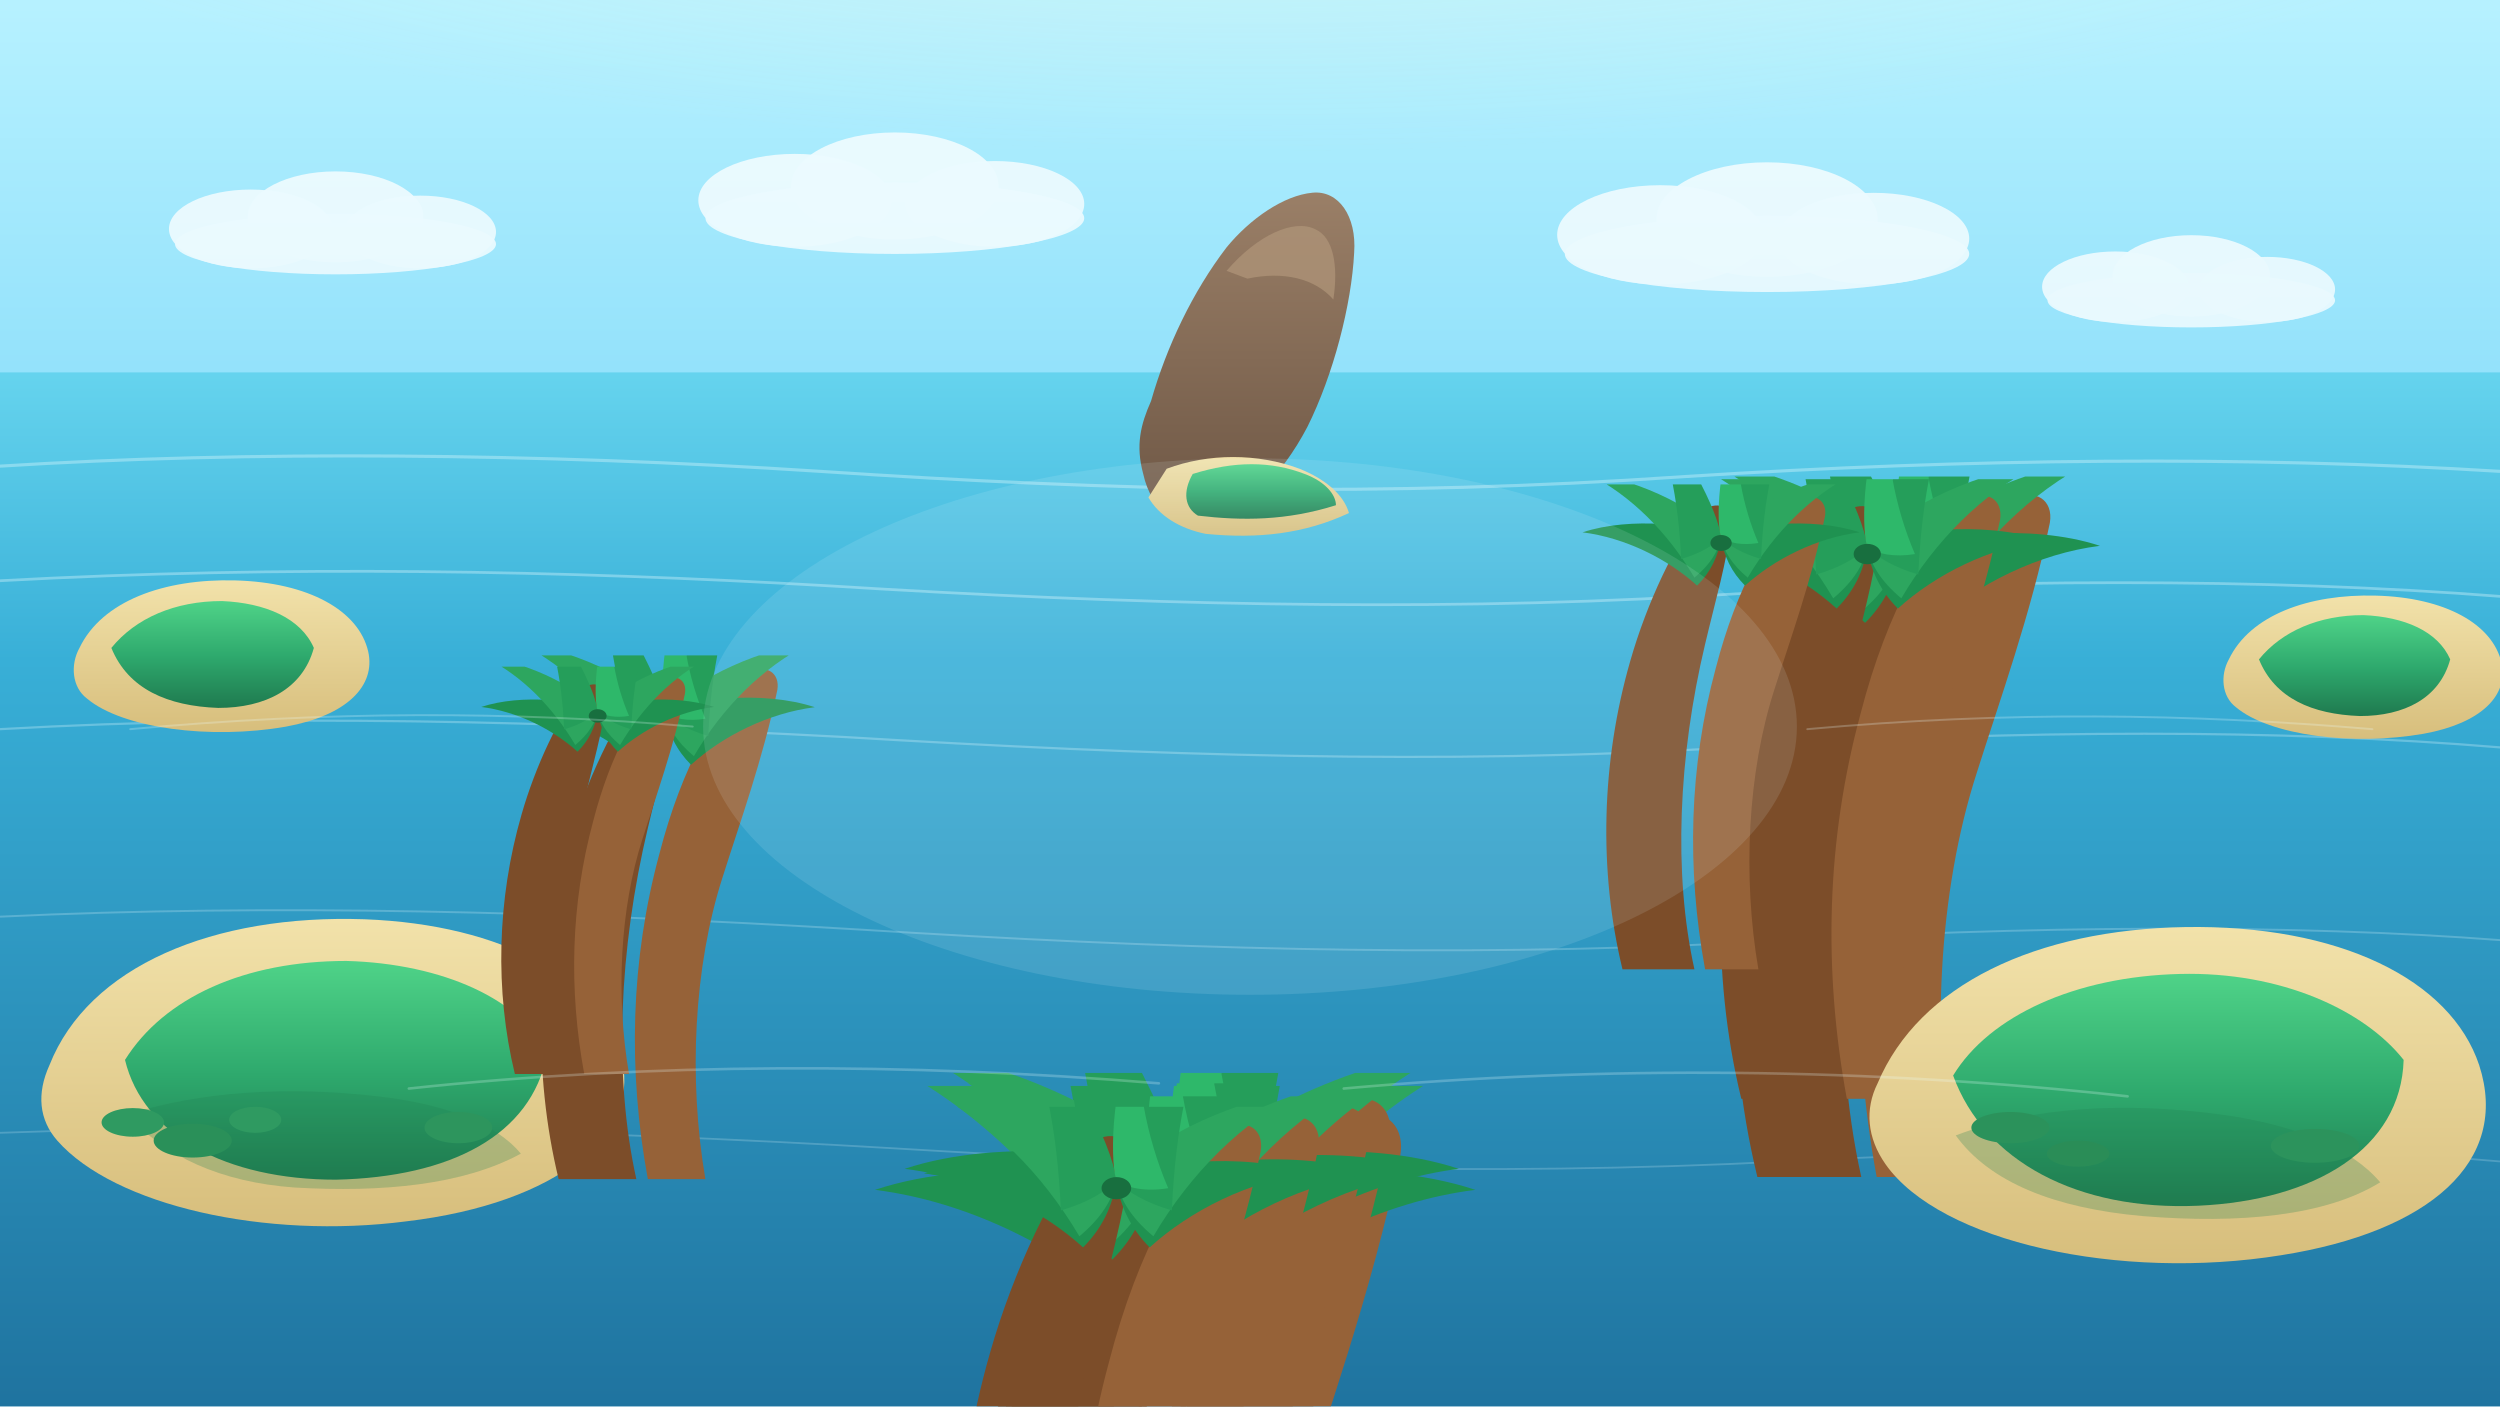
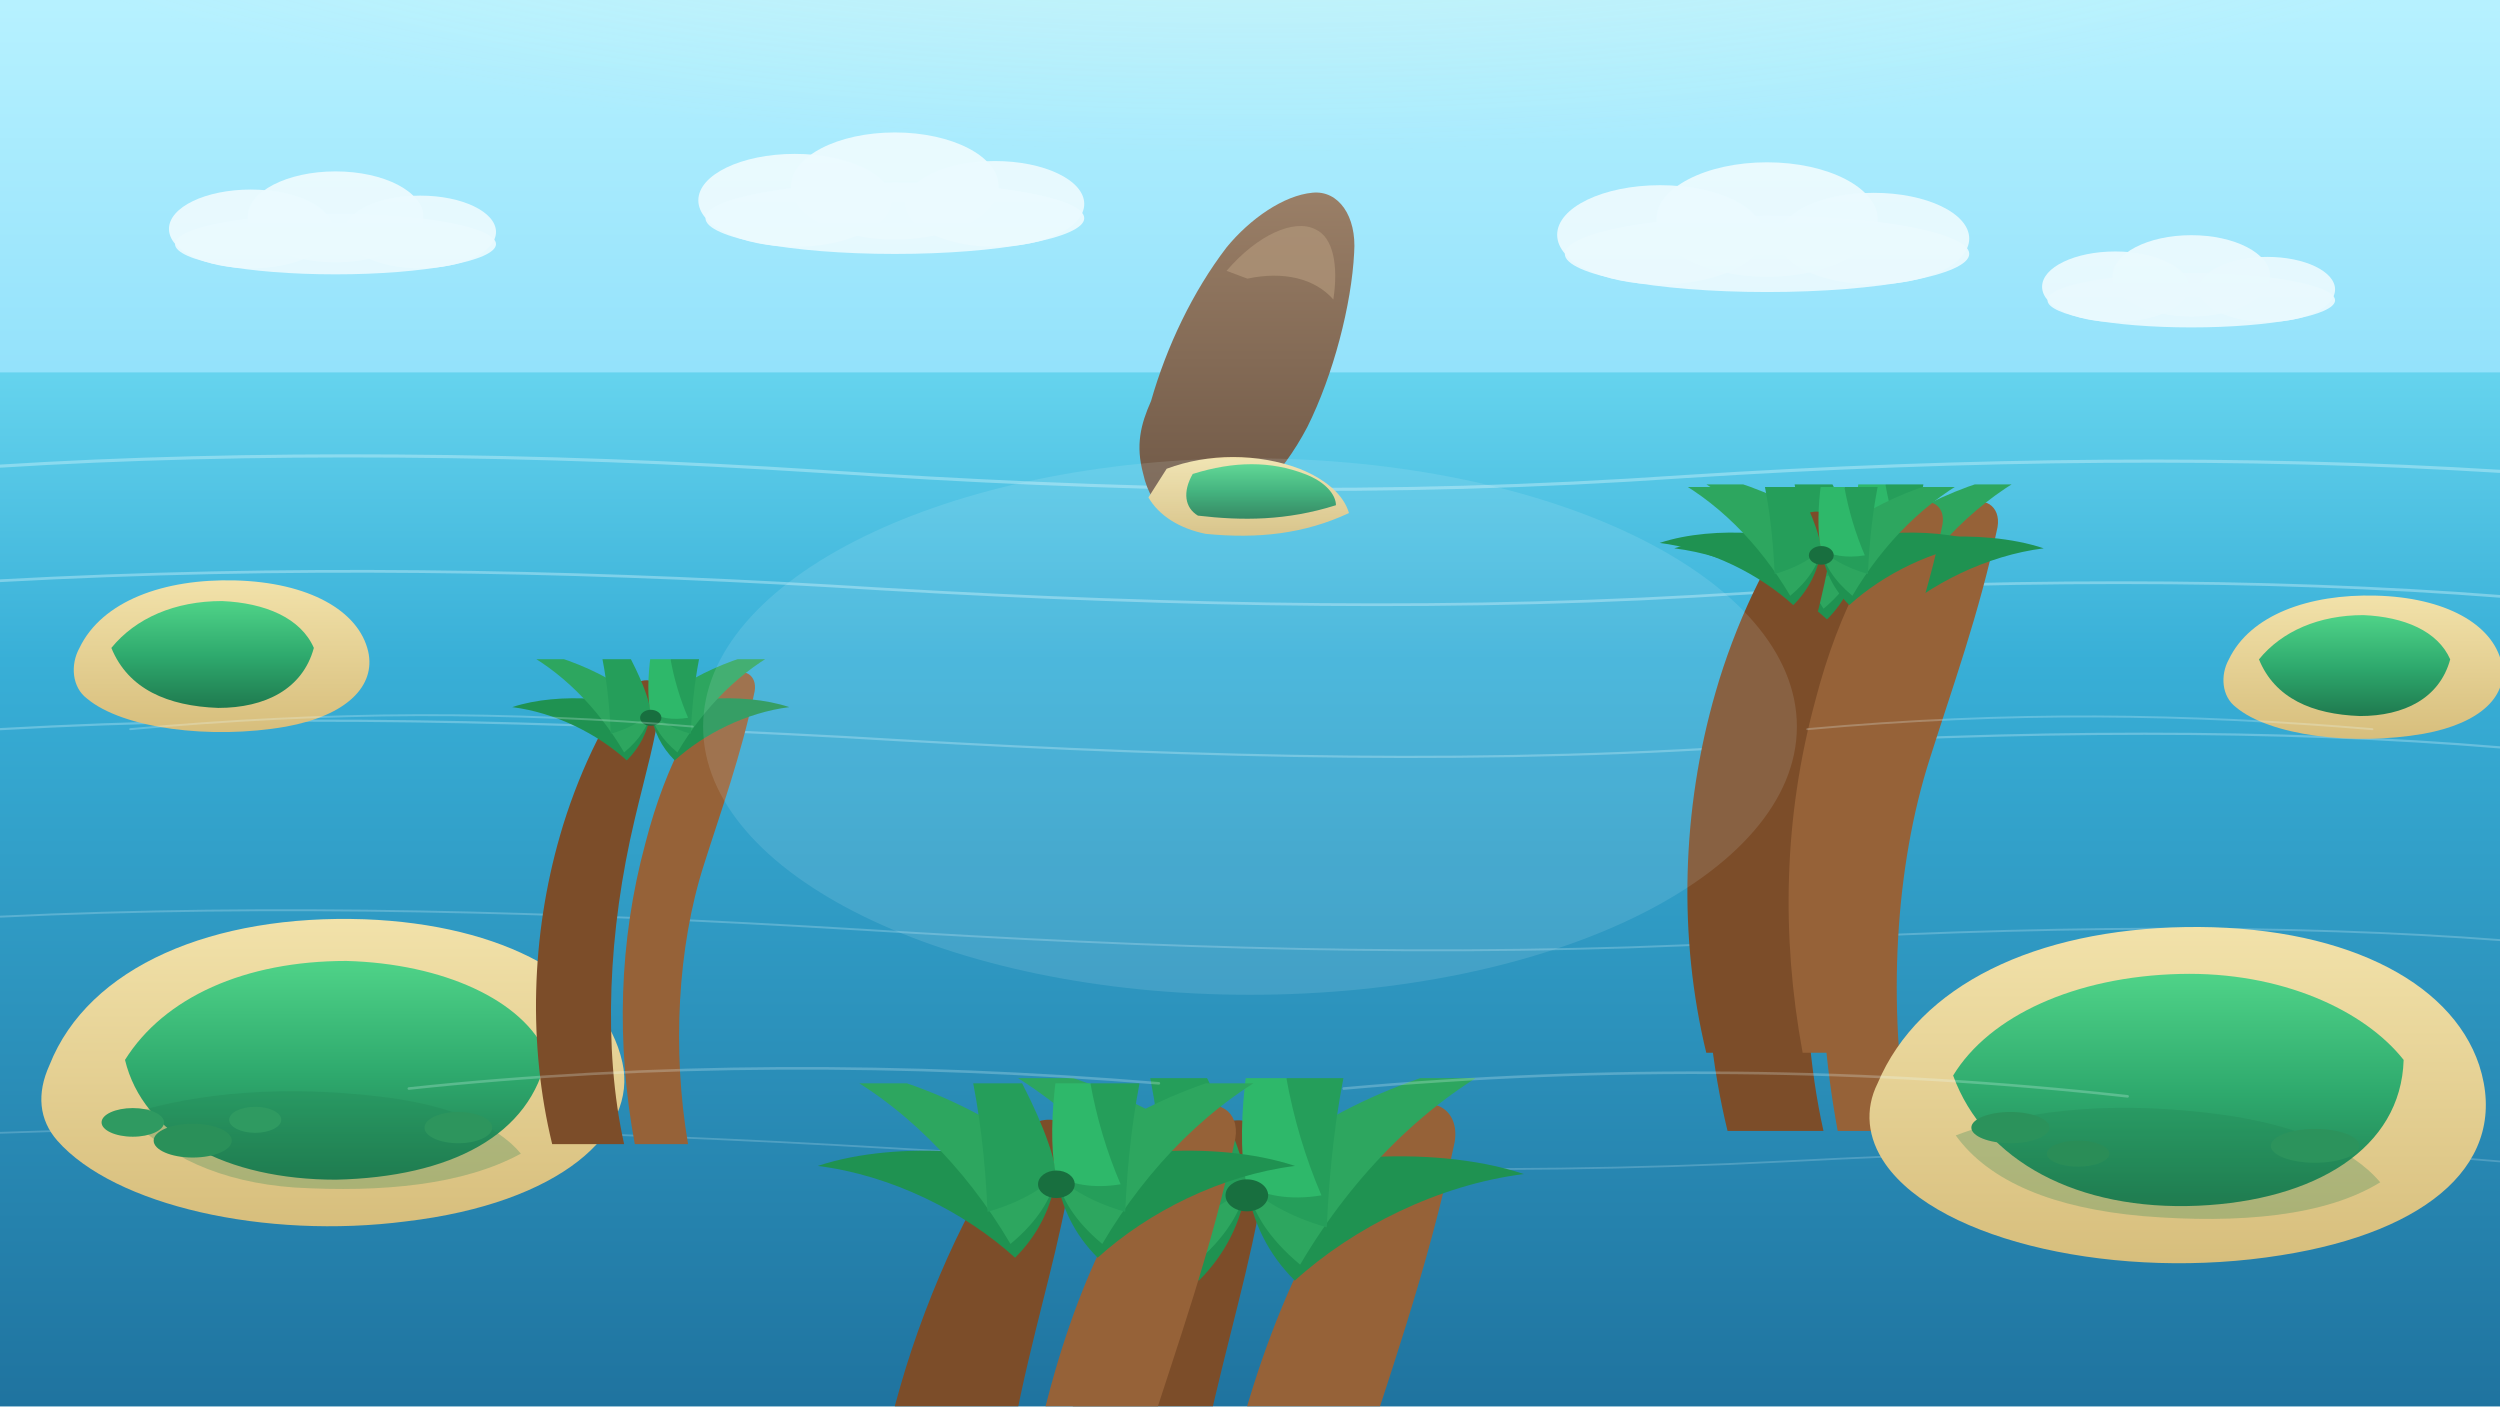
<svg xmlns="http://www.w3.org/2000/svg" viewBox="0 0 1920 1080" preserveAspectRatio="xMidYMid slice" role="img" aria-label="Stylized tropical island menu background">
  <defs>
    <linearGradient id="sky" x1="0" y1="0" x2="0" y2="1">
      <stop offset="0%" stop-color="#b6f1ff" />
      <stop offset="38%" stop-color="#84dbf9" />
      <stop offset="100%" stop-color="#46aee2" />
    </linearGradient>
    <linearGradient id="ocean" x1="0" y1="0" x2="0" y2="1">
      <stop offset="0%" stop-color="#66d4ee" />
      <stop offset="28%" stop-color="#38afd7" />
      <stop offset="100%" stop-color="#1f739f" />
    </linearGradient>
    <radialGradient id="sunWash" cx="50%" cy="4%" r="62%">
      <stop offset="0%" stop-color="#fff7d8" stop-opacity="0.55" />
      <stop offset="46%" stop-color="#fff7d8" stop-opacity="0.2" />
      <stop offset="100%" stop-color="#fff7d8" stop-opacity="0" />
    </radialGradient>
    <linearGradient id="sand" x1="0" y1="0" x2="0" y2="1">
      <stop offset="0%" stop-color="#f2e2aa" />
      <stop offset="100%" stop-color="#d7be7c" />
    </linearGradient>
    <linearGradient id="grass" x1="0" y1="0" x2="0" y2="1">
      <stop offset="0%" stop-color="#4fd388" />
      <stop offset="52%" stop-color="#2ea96d" />
      <stop offset="100%" stop-color="#1f7a4f" />
    </linearGradient>
    <linearGradient id="rock" x1="0" y1="0" x2="0" y2="1">
      <stop offset="0%" stop-color="#9a7f67" />
      <stop offset="100%" stop-color="#6d5644" />
    </linearGradient>
    <symbol id="cloud" viewBox="0 0 240 86">
      <ellipse cx="62" cy="48" rx="54" ry="26" fill="#ffffff" fill-opacity="0.96" />
      <ellipse cx="118" cy="40" rx="58" ry="30" fill="#ffffff" fill-opacity="0.96" />
      <ellipse cx="174" cy="50" rx="50" ry="24" fill="#ffffff" fill-opacity="0.94" />
      <ellipse cx="118" cy="58" rx="106" ry="20" fill="#ffffff" fill-opacity="0.94" />
    </symbol>
    <symbol id="palm" viewBox="-60 -170 120 190">
      <path d="M -6 12 C -14 -24 -12 -68 -2 -110 C 2 -127 6 -140 8 -156 C 8 -162 2 -164 -3 -160 C -13 -149 -24 -125 -30 -104 C -41 -66 -42 -25 -33 12 Z" fill="#7c4d29" />
      <path d="M -2 12 C -9 -26 -8 -64 2 -101 C 10 -132 22 -152 34 -164 C 39 -167 44 -164 43 -158 C 38 -134 30 -112 24 -93 C 14 -62 12 -23 18 12 Z" fill="#966238" />
      <g transform="translate(4,-150)">
        <path d="M0 0 C -8 -5 -34 -8 -52 -2 C -36 0 -20 8 -9 18 C -4 13 -1 7 0 0 Z" fill="#1f9251" />
        <path d="M0 0 C -6 -9 -30 -22 -50 -24 C -34 -16 -20 -2 -10 15 C -4 10 -1 5 0 0 Z" fill="#2da65f" />
        <path d="M0 0 C -1 -10 -14 -35 -28 -50 C -20 -34 -16 -15 -15 8 C -8 6 -3 3 0 0 Z" fill="#259e5a" />
        <path d="M0 0 C 8 -5 34 -8 52 -2 C 36 0 20 8 9 18 C 4 13 1 7 0 0 Z" fill="#1f9251" />
        <path d="M0 0 C 6 -9 30 -22 50 -24 C 34 -16 20 -2 10 15 C 4 10 1 5 0 0 Z" fill="#2da65f" />
        <path d="M0 0 C 1 -10 14 -35 28 -50 C 20 -34 16 -15 15 8 C 8 6 3 3 0 0 Z" fill="#259e5a" />
        <path d="M0 0 C -2 -7 -1 -28 6 -44 C 5 -28 8 -12 14 2 C 8 3 3 2 0 0 Z" fill="#2eb86a" />
        <ellipse cx="0" cy="2" rx="4" ry="3" fill="#186f3f" />
      </g>
    </symbol>
  </defs>
  <rect width="1920" height="1080" fill="url(#sky)" />
  <ellipse cx="960" cy="22" rx="980" ry="300" fill="url(#sunWash)" />
  <g opacity="0.78">
    <use href="#cloud" x="120" y="120" width="280" height="100" />
    <use href="#cloud" x="520" y="88" width="340" height="118" />
    <use href="#cloud" x="1180" y="110" width="360" height="126" />
    <use href="#cloud" x="1560" y="170" width="250" height="90" />
  </g>
  <rect y="286" width="1920" height="794" fill="url(#ocean)" />
  <g opacity="0.35" stroke="#e9fbff" fill="none" stroke-linecap="round">
    <path d="M 0 358 C 190 346 414 348 630 362 C 856 377 1062 382 1294 366 C 1512 352 1726 350 1920 362" stroke-width="2.4" />
    <path d="M 0 446 C 220 434 430 438 638 450 C 862 464 1088 470 1300 458 C 1526 444 1740 444 1920 458" stroke-width="2.1" />
    <path d="M 0 560 C 212 548 420 554 648 566 C 880 580 1108 588 1330 574 C 1556 560 1752 560 1920 574" stroke-width="1.7" opacity="0.8" />
    <path d="M 0 704 C 210 694 430 700 662 714 C 884 728 1110 736 1336 724 C 1566 710 1764 710 1920 722" stroke-width="1.5" opacity="0.66" />
    <path d="M 0 870 C 220 862 450 868 688 882 C 920 896 1138 904 1370 892 C 1600 880 1788 880 1920 892" stroke-width="1.4" opacity="0.58" />
  </g>
  <g transform="translate(968 274)">
    <path d="M -84 34 C -72 -8 -52 -50 -26 -84 C -8 -106 18 -124 40 -126 C 60 -128 74 -108 72 -80 C 70 -40 56 14 36 54 C 16 92 -12 120 -42 128 C -62 134 -84 118 -90 90 C -96 68 -92 52 -84 34 Z" fill="url(#rock)" />
    <path d="M -26 -66 C -2 -94 26 -106 42 -98 C 56 -92 60 -70 56 -44 C 42 -60 18 -66 -10 -60 Z" fill="#af9478" opacity="0.75" />
    <path d="M -72 86 C -40 74 -2 74 30 86 C 50 94 64 106 68 120 C 34 136 -2 140 -42 136 C -62 132 -78 122 -86 108 Z" fill="url(#sand)" />
    <path d="M -52 90 C -20 80 8 80 34 90 C 50 96 58 106 58 114 C 20 126 -14 126 -48 122 C -58 116 -60 104 -52 90 Z" fill="url(#grass)" />
-     <use href="#palm" transform="translate(-20 92) scale(0.52)" />
-     <use href="#palm" transform="translate(14 94) scale(0.46)" />
-     <use href="#palm" transform="translate(0 98) scale(0.36)" />
+     <use href="#palm" transform="translate(-12 98) scale(0.48)" />
+     <use href="#palm" transform="translate(18 100) scale(0.42)" />
  </g>
  <g transform="translate(250 760)">
    <path d="M -212 58 C -182 -18 -86 -58 30 -54 C 136 -50 214 -8 228 56 C 240 110 180 164 62 178 C -46 192 -162 166 -206 116 C -220 100 -222 80 -212 58 Z" fill="url(#sand)" />
    <path d="M -154 54 C -124 6 -62 -22 16 -22 C 90 -20 152 8 170 50 C 158 112 96 144 8 146 C -76 146 -140 112 -154 54 Z" fill="url(#grass)" />
    <path d="M -152 96 C -96 78 -28 74 40 82 C 94 88 132 104 150 126 C 106 150 44 156 -24 152 C -80 148 -124 128 -152 96 Z" fill="#1f7f50" opacity="0.26" />
    <ellipse cx="-148" cy="102" rx="24" ry="11" fill="#2f9a61" />
    <ellipse cx="-102" cy="116" rx="30" ry="13" fill="#2a9059" />
    <ellipse cx="-54" cy="100" rx="20" ry="10" fill="#2f9a61" />
    <ellipse cx="102" cy="106" rx="26" ry="12" fill="#2d955d" />
-     <use href="#palm" transform="translate(-114 74) scale(0.78)" />
-     <use href="#palm" transform="translate(-50 64) scale(0.72)" />
-     <use href="#palm" transform="translate(6 72) scale(0.66)" />
-     <use href="#palm" transform="translate(64 82) scale(0.58)" />
-     <use href="#palm" transform="translate(116 90) scale(0.5)" />
+     <use href="#palm" transform="translate(0 68) scale(0.72)" />
+     <use href="#palm" transform="translate(-48 72) scale(0.62)" />
  </g>
  <g transform="translate(1670 770)">
    <path d="M -228 62 C -196 -14 -106 -56 8 -58 C 126 -60 212 -18 234 48 C 258 122 196 176 82 194 C -42 214 -180 184 -222 124 C -236 104 -238 82 -228 62 Z" fill="url(#sand)" />
    <path d="M -170 56 C -142 10 -76 -20 4 -22 C 82 -24 146 6 176 44 C 174 112 108 152 18 156 C -74 160 -146 122 -170 56 Z" fill="url(#grass)" />
    <path d="M -168 102 C -110 80 -38 76 36 86 C 94 94 136 112 158 138 C 116 164 50 170 -24 164 C -92 158 -142 138 -168 102 Z" fill="#1f7f50" opacity="0.26" />
    <ellipse cx="-126" cy="96" rx="30" ry="12" fill="#2b925b" />
    <ellipse cx="-74" cy="116" rx="24" ry="10" fill="#2a8d57" />
    <ellipse cx="108" cy="110" rx="34" ry="13" fill="#2c935c" />
-     <use href="#palm" transform="translate(-132 78) scale(0.8)" />
-     <use href="#palm" transform="translate(-70 66) scale(0.74)" />
-     <use href="#palm" transform="translate(-4 74) scale(0.68)" />
-     <use href="#palm" transform="translate(62 86) scale(0.6)" />
-     <use href="#palm" transform="translate(126 94) scale(0.52)" />
+     <use href="#palm" transform="translate(4 72) scale(0.74)" />
+     <use href="#palm" transform="translate(52 76) scale(0.64)" />
  </g>
  <g transform="translate(146 476) scale(0.72)">
    <path d="M -118 30 C -94 -20 -28 -44 48 -42 C 126 -40 180 -10 190 34 C 198 70 168 102 102 114 C 22 128 -72 116 -110 84 C -126 72 -128 48 -118 30 Z" fill="url(#sand)" />
    <path d="M -84 30 C -58 -2 -16 -20 34 -20 C 80 -18 118 -2 132 30 C 120 74 80 94 30 94 C -24 92 -66 74 -84 30 Z" fill="url(#grass)" />
-     <use href="#palm" transform="translate(-24 38) scale(0.54)" />
-     <use href="#palm" transform="translate(22 50) scale(0.42)" />
+     <use href="#palm" transform="translate(0 42) scale(0.5)" />
  </g>
  <g transform="translate(1792 486) scale(0.68)">
    <path d="M -118 30 C -94 -20 -28 -44 48 -42 C 126 -40 180 -10 190 34 C 198 70 168 102 102 114 C 22 128 -72 116 -110 84 C -126 72 -128 48 -118 30 Z" fill="url(#sand)" />
    <path d="M -84 30 C -58 -2 -16 -20 34 -20 C 80 -18 118 -2 132 30 C 120 74 80 94 30 94 C -24 92 -66 74 -84 30 Z" fill="url(#grass)" />
-     <use href="#palm" transform="translate(-24 38) scale(0.54)" />
-     <use href="#palm" transform="translate(22 50) scale(0.42)" />
+     <use href="#palm" transform="translate(0 42) scale(0.5)" />
  </g>
  <g opacity="0.24" stroke="#ecfdff" fill="none" stroke-linecap="round">
    <path d="M 314 836 C 500 816 696 816 890 832" stroke-width="2" />
    <path d="M 1032 836 C 1232 818 1436 820 1634 842" stroke-width="2" />
    <path d="M 100 560 C 252 546 392 546 532 558" stroke-width="1.5" />
    <path d="M 1388 560 C 1542 546 1680 548 1822 560" stroke-width="1.5" />
  </g>
  <ellipse cx="960" cy="558" rx="420" ry="206" fill="#e6f9ff" opacity="0.12" />
</svg>
